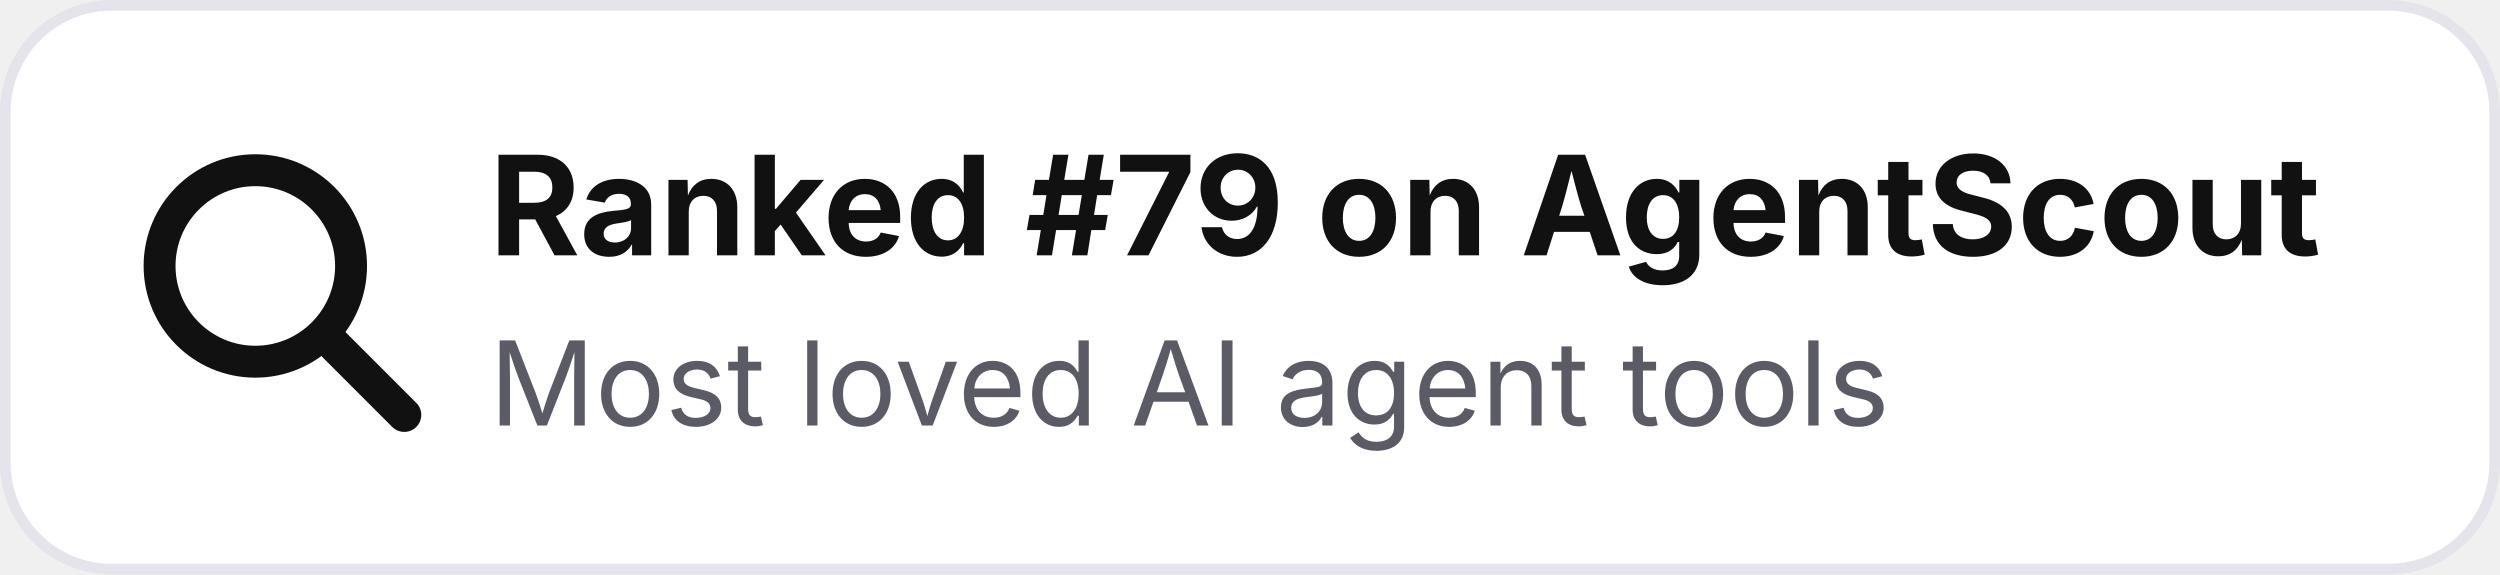
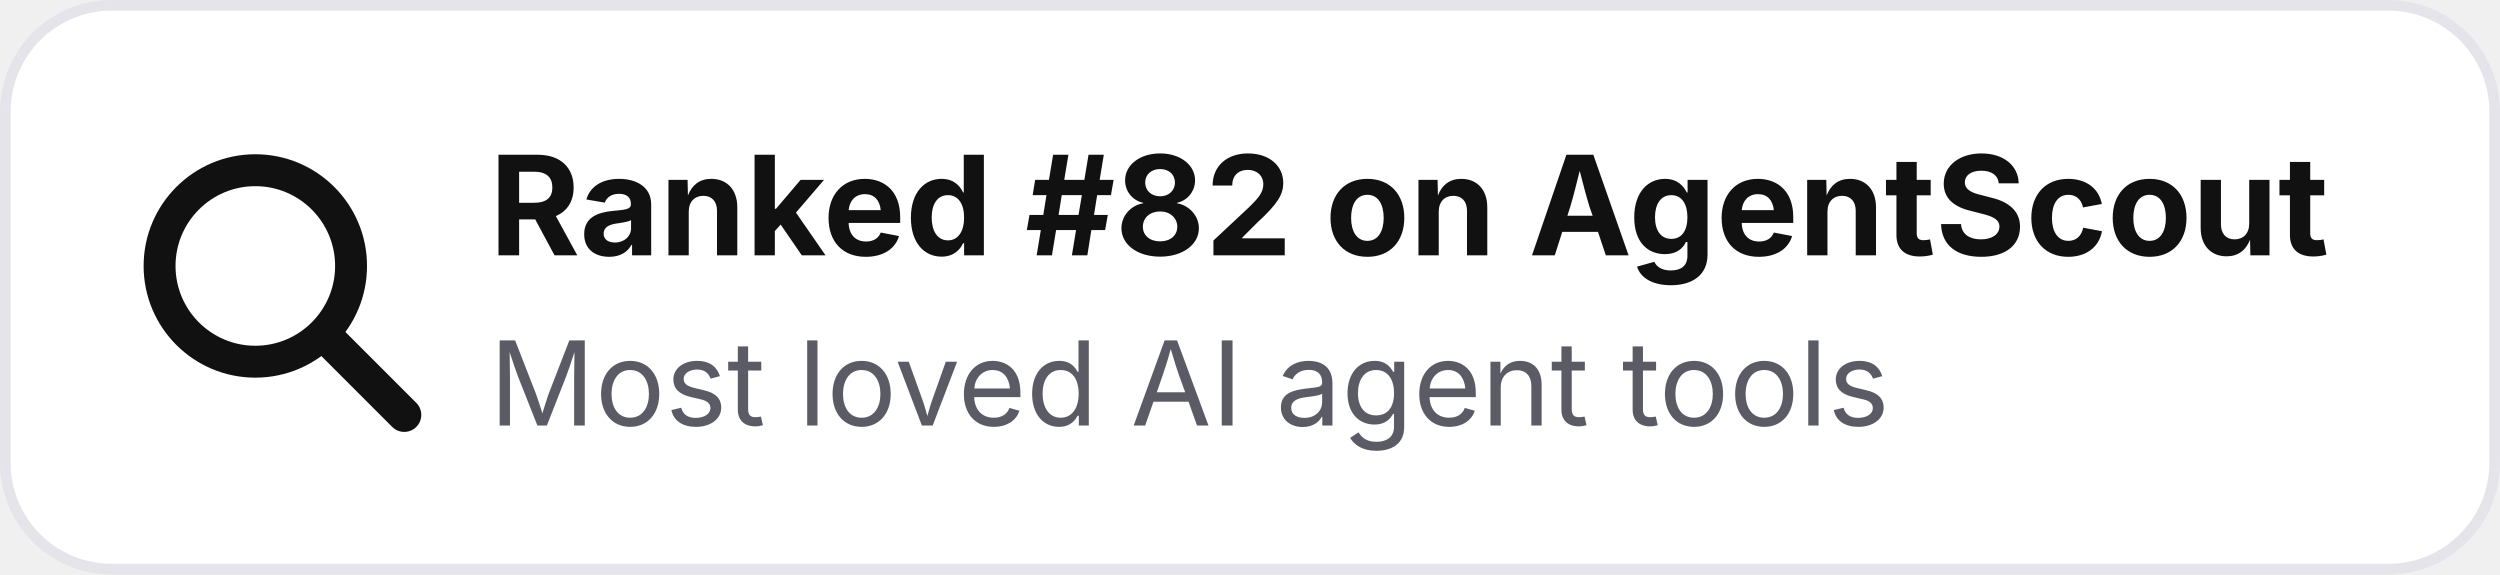
- <svg xmlns="http://www.w3.org/2000/svg" width="235" height="54" viewBox="0 0 235 54" role="img" aria-label="Ranked #79 on AgentScout">
+ <svg xmlns="http://www.w3.org/2000/svg" width="235" height="54" viewBox="0 0 235 54" role="img" aria-label="Ranked #82 on AgentScout">
  <rect x=".5" y=".5" width="234" height="53" rx="10" fill="#ffffff" stroke="#e4e4ea" />
  <circle cx="24" cy="25" r="9" fill="none" stroke="#111111" stroke-width="3" />
  <path d="M31 32l7 7" stroke="#111111" stroke-width="3.2" stroke-linecap="round" />
-   <text x="46" y="24" font-family="Inter,Segoe UI,Arial,sans-serif" font-size="13" font-weight="700" fill="#111111">Ranked #79 on AgentScout</text>
+   <text x="46" y="24" font-family="Inter,Segoe UI,Arial,sans-serif" font-size="13" font-weight="700" fill="#111111">Ranked #82 on AgentScout</text>
  <text x="46" y="40" font-family="Inter,Segoe UI,Arial,sans-serif" font-size="11" fill="#5b5b66">Most loved AI agent tools</text>
</svg>
